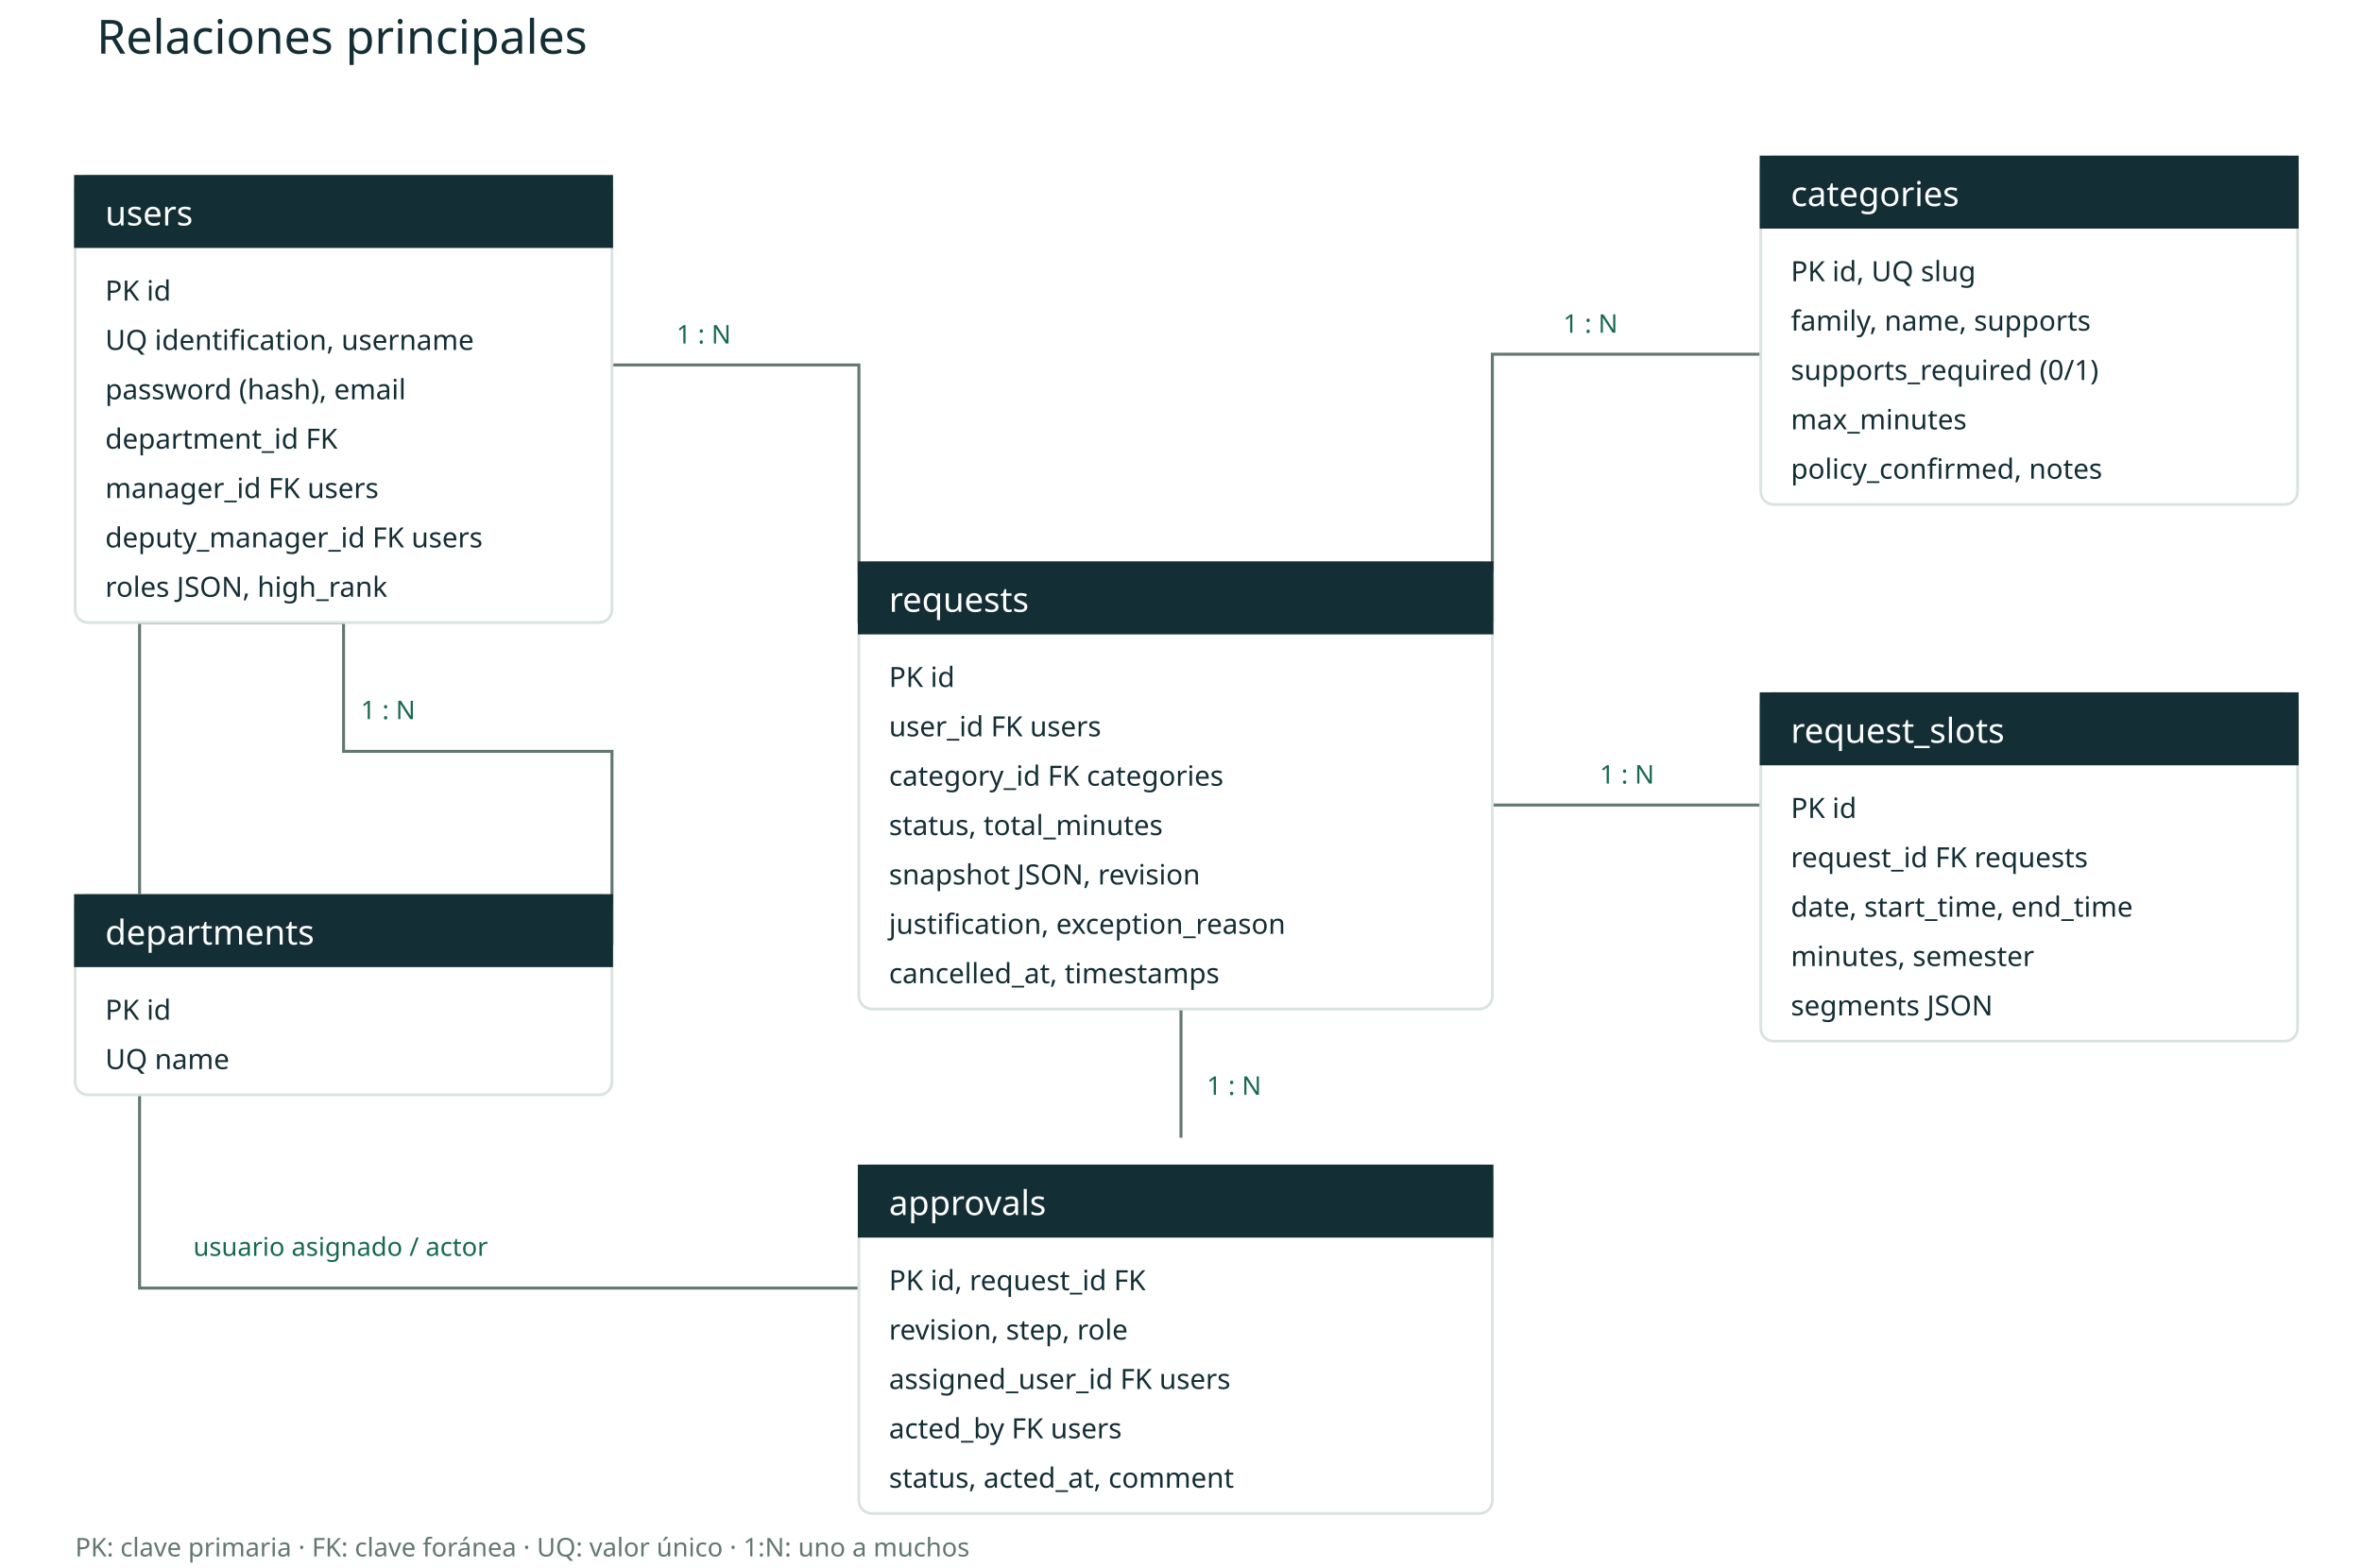
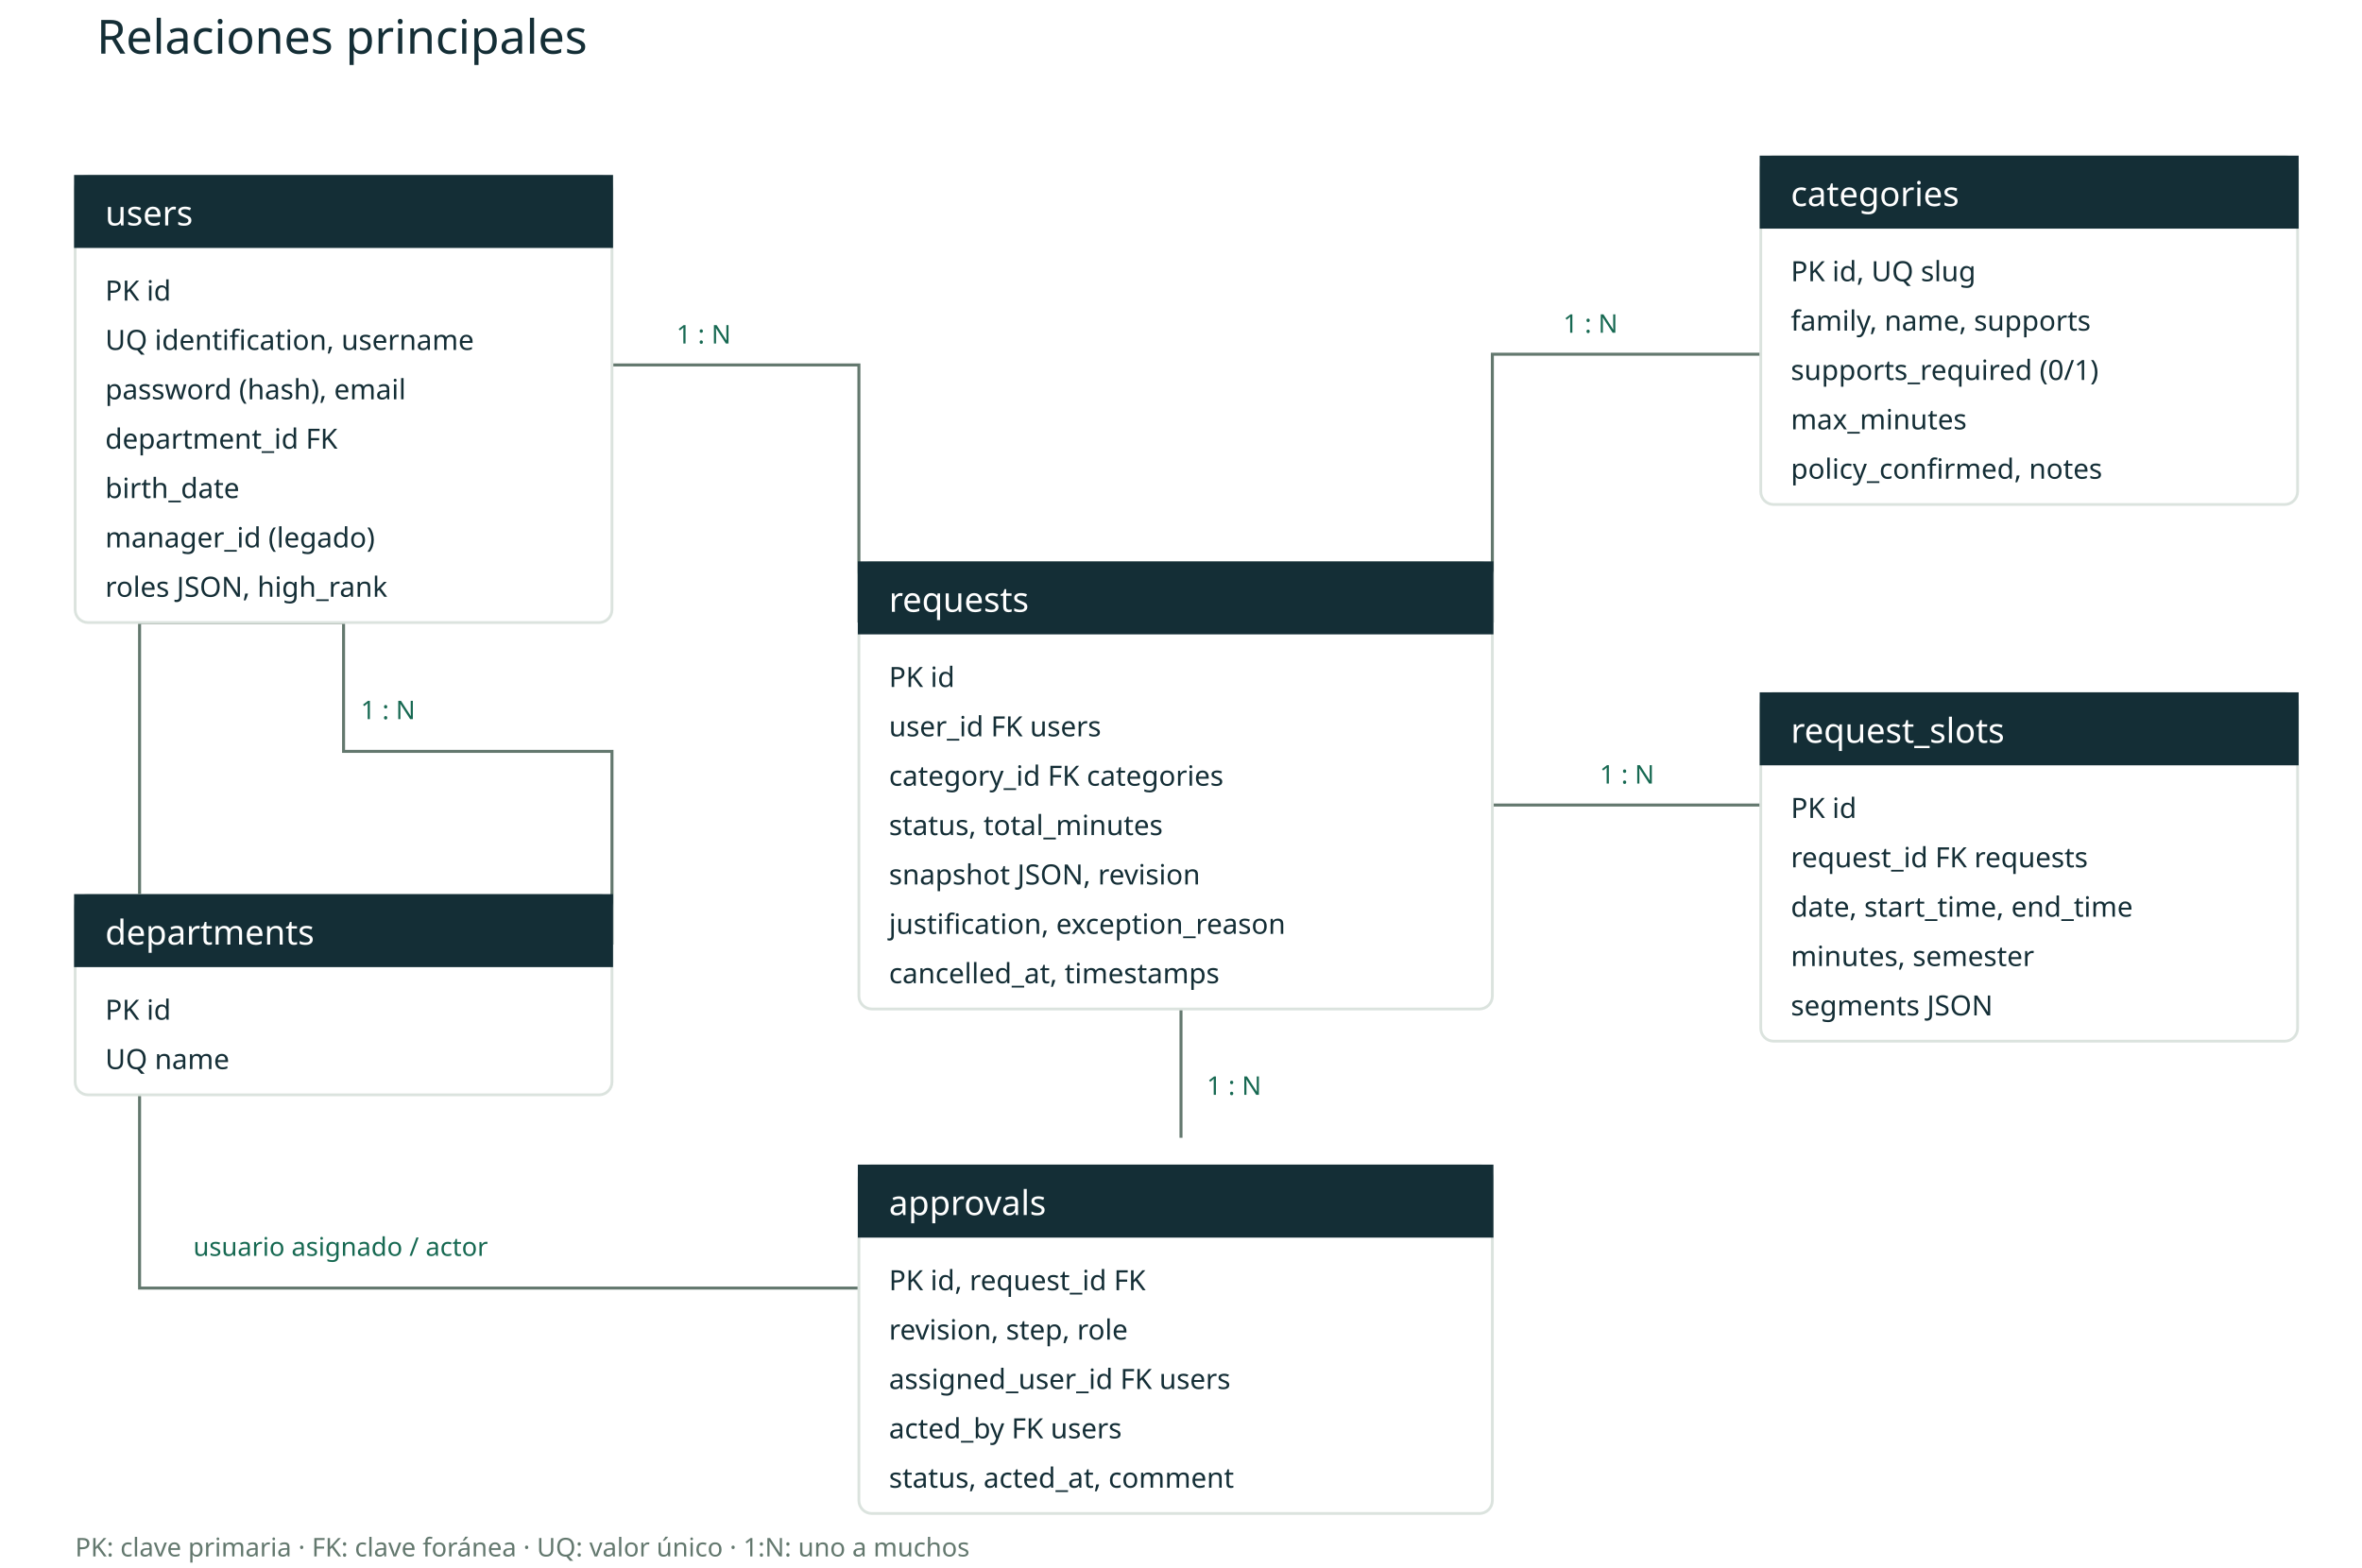
<svg xmlns="http://www.w3.org/2000/svg" width="1100" height="730" preserveAspectRatio="xMinYMin meet" viewBox="0 0 1100 730" version="1.0" fill-rule="evenodd">
  <clipPath id="clip">
    <rect x="0" y="0" width="1100" height="730" />
  </clipPath>
  <g id="group" transform="scale(1,-1) translate(0,-730)" style="clip-path: url(#clip)">
    <g transform="">
      <polyline points="285 560, 400 560, 400 440" style="stroke: rgb(39%,47%,43%); stroke-linecap: butt; stroke-width: 1.4; fill: None; fill-rule: evenodd;" />
      <text x="315" y="570" style="font-family: Segoe; font-size: 12px;fill: rgb(9%,41%,32%); stroke:none;" transform="translate(0,1140) scale(1,-1)">1 : N</text>
      <polyline points="285 290, 285 380, 160 380, 160 440" style="stroke: rgb(39%,47%,43%); stroke-linecap: butt; stroke-width: 1.4; fill: None; fill-rule: evenodd;" />
      <text x="168" y="395" style="font-family: Segoe; font-size: 12px;fill: rgb(9%,41%,32%); stroke:none;" transform="translate(0,790) scale(1,-1)">1 : N</text>
      <polyline points="820 565, 695 565, 695 440" style="stroke: rgb(39%,47%,43%); stroke-linecap: butt; stroke-width: 1.4; fill: None; fill-rule: evenodd;" />
      <text x="728" y="575" style="font-family: Segoe; font-size: 12px;fill: rgb(9%,41%,32%); stroke:none;" transform="translate(0,1150) scale(1,-1)">1 : N</text>
      <polyline points="695 355, 820 355" style="stroke: rgb(39%,47%,43%); stroke-linecap: butt; stroke-width: 1.4; fill: None; fill-rule: evenodd;" />
      <text x="745" y="365" style="font-family: Segoe; font-size: 12px;fill: rgb(9%,41%,32%); stroke:none;" transform="translate(0,730) scale(1,-1)">1 : N</text>
      <polyline points="550 260, 550 200" style="stroke: rgb(39%,47%,43%); stroke-linecap: butt; stroke-width: 1.4; fill: None; fill-rule: evenodd;" />
      <text x="562" y="220" style="font-family: Segoe; font-size: 12px;fill: rgb(9%,41%,32%); stroke:none;" transform="translate(0,440) scale(1,-1)">1 : N</text>
      <polyline points="160 440, 65 440, 65 130, 400 130" style="stroke: rgb(39%,47%,43%); stroke-linecap: butt; stroke-width: 1.4; fill: None; fill-rule: evenodd;" />
      <text x="90" y="145" style="font-family: Segoe; font-size: 12px;fill: rgb(9%,41%,32%); stroke:none;" transform="translate(0,290) scale(1,-1)">usuario asignado / actor</text>
      <rect x="35" y="440" width="250" height="208" rx="6" ry="6" style="stroke: rgb(86%,89%,87%); stroke-linecap: butt; stroke-width: 1.3; fill: rgb(100%,100%,100%); fill-rule: evenodd;" />
      <rect x="35" y="615" width="250" height="33" style="stroke: rgb(8%,18%,21%); stroke-linecap: butt; stroke-width: 1; fill: rgb(8%,18%,21%); fill-rule: evenodd;" />
      <text x="49" y="625" style="font-family: SegoeBold; font-size: 16px;fill: rgb(100%,100%,100%); stroke:none;" transform="translate(0,1250) scale(1,-1)">users</text>
      <text x="49" y="590" style="font-family: Segoe; font-size: 13px;fill: rgb(8%,18%,21%); stroke:none;" transform="translate(0,1180) scale(1,-1)">PK id</text>
      <text x="49" y="567" style="font-family: Segoe; font-size: 13px;fill: rgb(8%,18%,21%); stroke:none;" transform="translate(0,1134) scale(1,-1)">UQ identification, username</text>
      <text x="49" y="544" style="font-family: Segoe; font-size: 13px;fill: rgb(8%,18%,21%); stroke:none;" transform="translate(0,1088) scale(1,-1)">password (hash), email</text>
      <text x="49" y="521" style="font-family: Segoe; font-size: 13px;fill: rgb(8%,18%,21%); stroke:none;" transform="translate(0,1042) scale(1,-1)">department_id FK</text>
-       <text x="49" y="498" style="font-family: Segoe; font-size: 13px;fill: rgb(8%,18%,21%); stroke:none;" transform="translate(0,996) scale(1,-1)">manager_id FK users</text>
-       <text x="49" y="475" style="font-family: Segoe; font-size: 13px;fill: rgb(8%,18%,21%); stroke:none;" transform="translate(0,950) scale(1,-1)">deputy_manager_id FK users</text>
+       <text x="49" y="498" style="font-family: Segoe; font-size: 13px;fill: rgb(8%,18%,21%); stroke:none;" transform="translate(0,996) scale(1,-1)">birth_date</text>
+       <text x="49" y="475" style="font-family: Segoe; font-size: 13px;fill: rgb(8%,18%,21%); stroke:none;" transform="translate(0,950) scale(1,-1)">manager_id (legado)</text>
      <text x="49" y="452" style="font-family: Segoe; font-size: 13px;fill: rgb(8%,18%,21%); stroke:none;" transform="translate(0,904) scale(1,-1)">roles JSON, high_rank</text>
      <rect x="35" y="220" width="250" height="93" rx="6" ry="6" style="stroke: rgb(86%,89%,87%); stroke-linecap: butt; stroke-width: 1.3; fill: rgb(100%,100%,100%); fill-rule: evenodd;" />
      <rect x="35" y="280" width="250" height="33" style="stroke: rgb(8%,18%,21%); stroke-linecap: butt; stroke-width: 1; fill: rgb(8%,18%,21%); fill-rule: evenodd;" />
      <text x="49" y="290" style="font-family: SegoeBold; font-size: 16px;fill: rgb(100%,100%,100%); stroke:none;" transform="translate(0,580) scale(1,-1)">departments</text>
      <text x="49" y="255" style="font-family: Segoe; font-size: 13px;fill: rgb(8%,18%,21%); stroke:none;" transform="translate(0,510) scale(1,-1)">PK id</text>
      <text x="49" y="232" style="font-family: Segoe; font-size: 13px;fill: rgb(8%,18%,21%); stroke:none;" transform="translate(0,464) scale(1,-1)">UQ name</text>
      <rect x="820" y="495" width="250" height="162" rx="6" ry="6" style="stroke: rgb(86%,89%,87%); stroke-linecap: butt; stroke-width: 1.3; fill: rgb(100%,100%,100%); fill-rule: evenodd;" />
      <rect x="820" y="624" width="250" height="33" style="stroke: rgb(8%,18%,21%); stroke-linecap: butt; stroke-width: 1; fill: rgb(8%,18%,21%); fill-rule: evenodd;" />
      <text x="834" y="634" style="font-family: SegoeBold; font-size: 16px;fill: rgb(100%,100%,100%); stroke:none;" transform="translate(0,1268) scale(1,-1)">categories</text>
      <text x="834" y="599" style="font-family: Segoe; font-size: 13px;fill: rgb(8%,18%,21%); stroke:none;" transform="translate(0,1198) scale(1,-1)">PK id, UQ slug</text>
      <text x="834" y="576" style="font-family: Segoe; font-size: 13px;fill: rgb(8%,18%,21%); stroke:none;" transform="translate(0,1152) scale(1,-1)">family, name, supports</text>
      <text x="834" y="553" style="font-family: Segoe; font-size: 13px;fill: rgb(8%,18%,21%); stroke:none;" transform="translate(0,1106) scale(1,-1)">supports_required (0/1)</text>
      <text x="834" y="530" style="font-family: Segoe; font-size: 13px;fill: rgb(8%,18%,21%); stroke:none;" transform="translate(0,1060) scale(1,-1)">max_minutes</text>
      <text x="834" y="507" style="font-family: Segoe; font-size: 13px;fill: rgb(8%,18%,21%); stroke:none;" transform="translate(0,1014) scale(1,-1)">policy_confirmed, notes</text>
      <rect x="400" y="260" width="295" height="208" rx="6" ry="6" style="stroke: rgb(86%,89%,87%); stroke-linecap: butt; stroke-width: 1.3; fill: rgb(100%,100%,100%); fill-rule: evenodd;" />
      <rect x="400" y="435" width="295" height="33" style="stroke: rgb(8%,18%,21%); stroke-linecap: butt; stroke-width: 1; fill: rgb(8%,18%,21%); fill-rule: evenodd;" />
      <text x="414" y="445" style="font-family: SegoeBold; font-size: 16px;fill: rgb(100%,100%,100%); stroke:none;" transform="translate(0,890) scale(1,-1)">requests</text>
      <text x="414" y="410" style="font-family: Segoe; font-size: 13px;fill: rgb(8%,18%,21%); stroke:none;" transform="translate(0,820) scale(1,-1)">PK id</text>
      <text x="414" y="387" style="font-family: Segoe; font-size: 13px;fill: rgb(8%,18%,21%); stroke:none;" transform="translate(0,774) scale(1,-1)">user_id FK users</text>
      <text x="414" y="364" style="font-family: Segoe; font-size: 13px;fill: rgb(8%,18%,21%); stroke:none;" transform="translate(0,728) scale(1,-1)">category_id FK categories</text>
      <text x="414" y="341" style="font-family: Segoe; font-size: 13px;fill: rgb(8%,18%,21%); stroke:none;" transform="translate(0,682) scale(1,-1)">status, total_minutes</text>
      <text x="414" y="318" style="font-family: Segoe; font-size: 13px;fill: rgb(8%,18%,21%); stroke:none;" transform="translate(0,636) scale(1,-1)">snapshot JSON, revision</text>
      <text x="414" y="295" style="font-family: Segoe; font-size: 13px;fill: rgb(8%,18%,21%); stroke:none;" transform="translate(0,590) scale(1,-1)">justification, exception_reason</text>
      <text x="414" y="272" style="font-family: Segoe; font-size: 13px;fill: rgb(8%,18%,21%); stroke:none;" transform="translate(0,544) scale(1,-1)">cancelled_at, timestamps</text>
      <rect x="820" y="245" width="250" height="162" rx="6" ry="6" style="stroke: rgb(86%,89%,87%); stroke-linecap: butt; stroke-width: 1.3; fill: rgb(100%,100%,100%); fill-rule: evenodd;" />
      <rect x="820" y="374" width="250" height="33" style="stroke: rgb(8%,18%,21%); stroke-linecap: butt; stroke-width: 1; fill: rgb(8%,18%,21%); fill-rule: evenodd;" />
      <text x="834" y="384" style="font-family: SegoeBold; font-size: 16px;fill: rgb(100%,100%,100%); stroke:none;" transform="translate(0,768) scale(1,-1)">request_slots</text>
      <text x="834" y="349" style="font-family: Segoe; font-size: 13px;fill: rgb(8%,18%,21%); stroke:none;" transform="translate(0,698) scale(1,-1)">PK id</text>
      <text x="834" y="326" style="font-family: Segoe; font-size: 13px;fill: rgb(8%,18%,21%); stroke:none;" transform="translate(0,652) scale(1,-1)">request_id FK requests</text>
      <text x="834" y="303" style="font-family: Segoe; font-size: 13px;fill: rgb(8%,18%,21%); stroke:none;" transform="translate(0,606) scale(1,-1)">date, start_time, end_time</text>
      <text x="834" y="280" style="font-family: Segoe; font-size: 13px;fill: rgb(8%,18%,21%); stroke:none;" transform="translate(0,560) scale(1,-1)">minutes, semester</text>
      <text x="834" y="257" style="font-family: Segoe; font-size: 13px;fill: rgb(8%,18%,21%); stroke:none;" transform="translate(0,514) scale(1,-1)">segments JSON</text>
      <rect x="400" y="25" width="295" height="162" rx="6" ry="6" style="stroke: rgb(86%,89%,87%); stroke-linecap: butt; stroke-width: 1.3; fill: rgb(100%,100%,100%); fill-rule: evenodd;" />
      <rect x="400" y="154" width="295" height="33" style="stroke: rgb(8%,18%,21%); stroke-linecap: butt; stroke-width: 1; fill: rgb(8%,18%,21%); fill-rule: evenodd;" />
      <text x="414" y="164" style="font-family: SegoeBold; font-size: 16px;fill: rgb(100%,100%,100%); stroke:none;" transform="translate(0,328) scale(1,-1)">approvals</text>
      <text x="414" y="129" style="font-family: Segoe; font-size: 13px;fill: rgb(8%,18%,21%); stroke:none;" transform="translate(0,258) scale(1,-1)">PK id, request_id FK</text>
      <text x="414" y="106" style="font-family: Segoe; font-size: 13px;fill: rgb(8%,18%,21%); stroke:none;" transform="translate(0,212) scale(1,-1)">revision, step, role</text>
      <text x="414" y="83" style="font-family: Segoe; font-size: 13px;fill: rgb(8%,18%,21%); stroke:none;" transform="translate(0,166) scale(1,-1)">assigned_user_id FK users</text>
      <text x="414" y="60" style="font-family: Segoe; font-size: 13px;fill: rgb(8%,18%,21%); stroke:none;" transform="translate(0,120) scale(1,-1)">acted_by FK users</text>
      <text x="414" y="37" style="font-family: Segoe; font-size: 13px;fill: rgb(8%,18%,21%); stroke:none;" transform="translate(0,74) scale(1,-1)">status, acted_at, comment</text>
      <text x="45" y="705" style="font-family: SegoeBold; font-size: 22px;fill: rgb(8%,18%,21%); stroke:none;" transform="translate(0,1410) scale(1,-1)">Relaciones principales</text>
      <text x="35" y="5" style="font-family: Segoe; font-size: 12px;fill: rgb(39%,47%,43%); stroke:none;" transform="translate(0,10) scale(1,-1)">PK: clave primaria · FK: clave foránea · UQ: valor único · 1:N: uno a muchos</text>
    </g>
  </g>
</svg>
